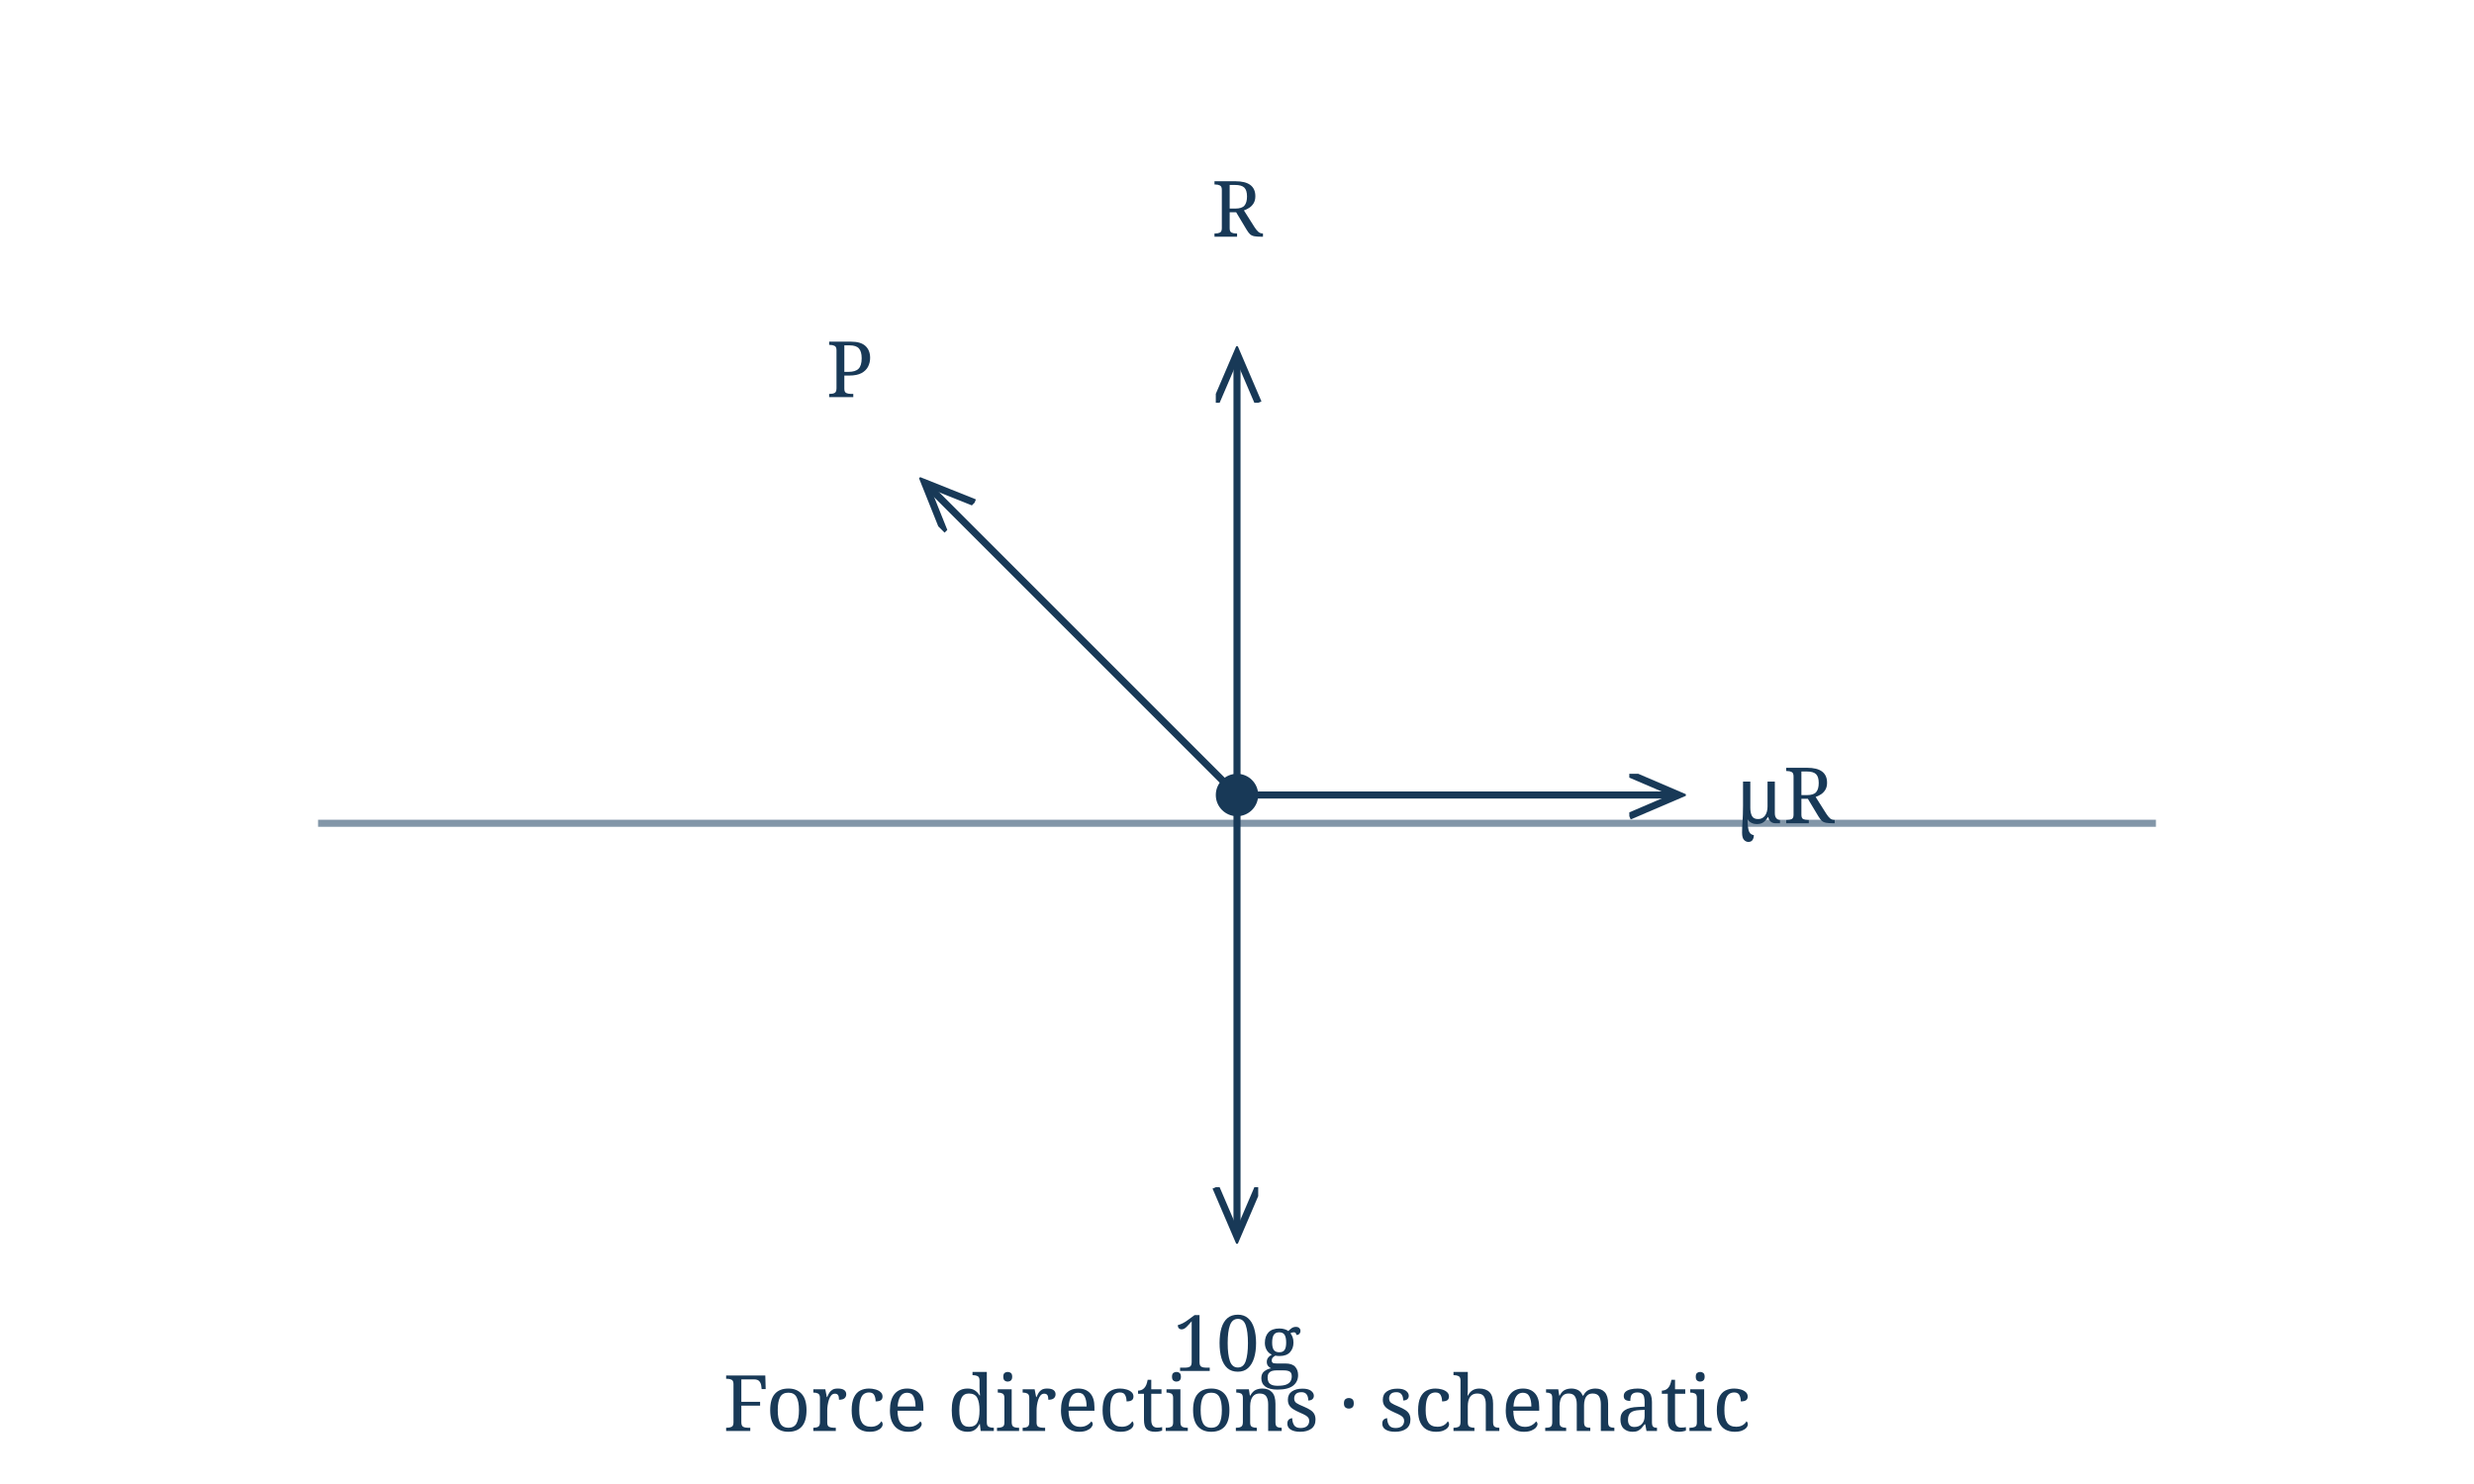
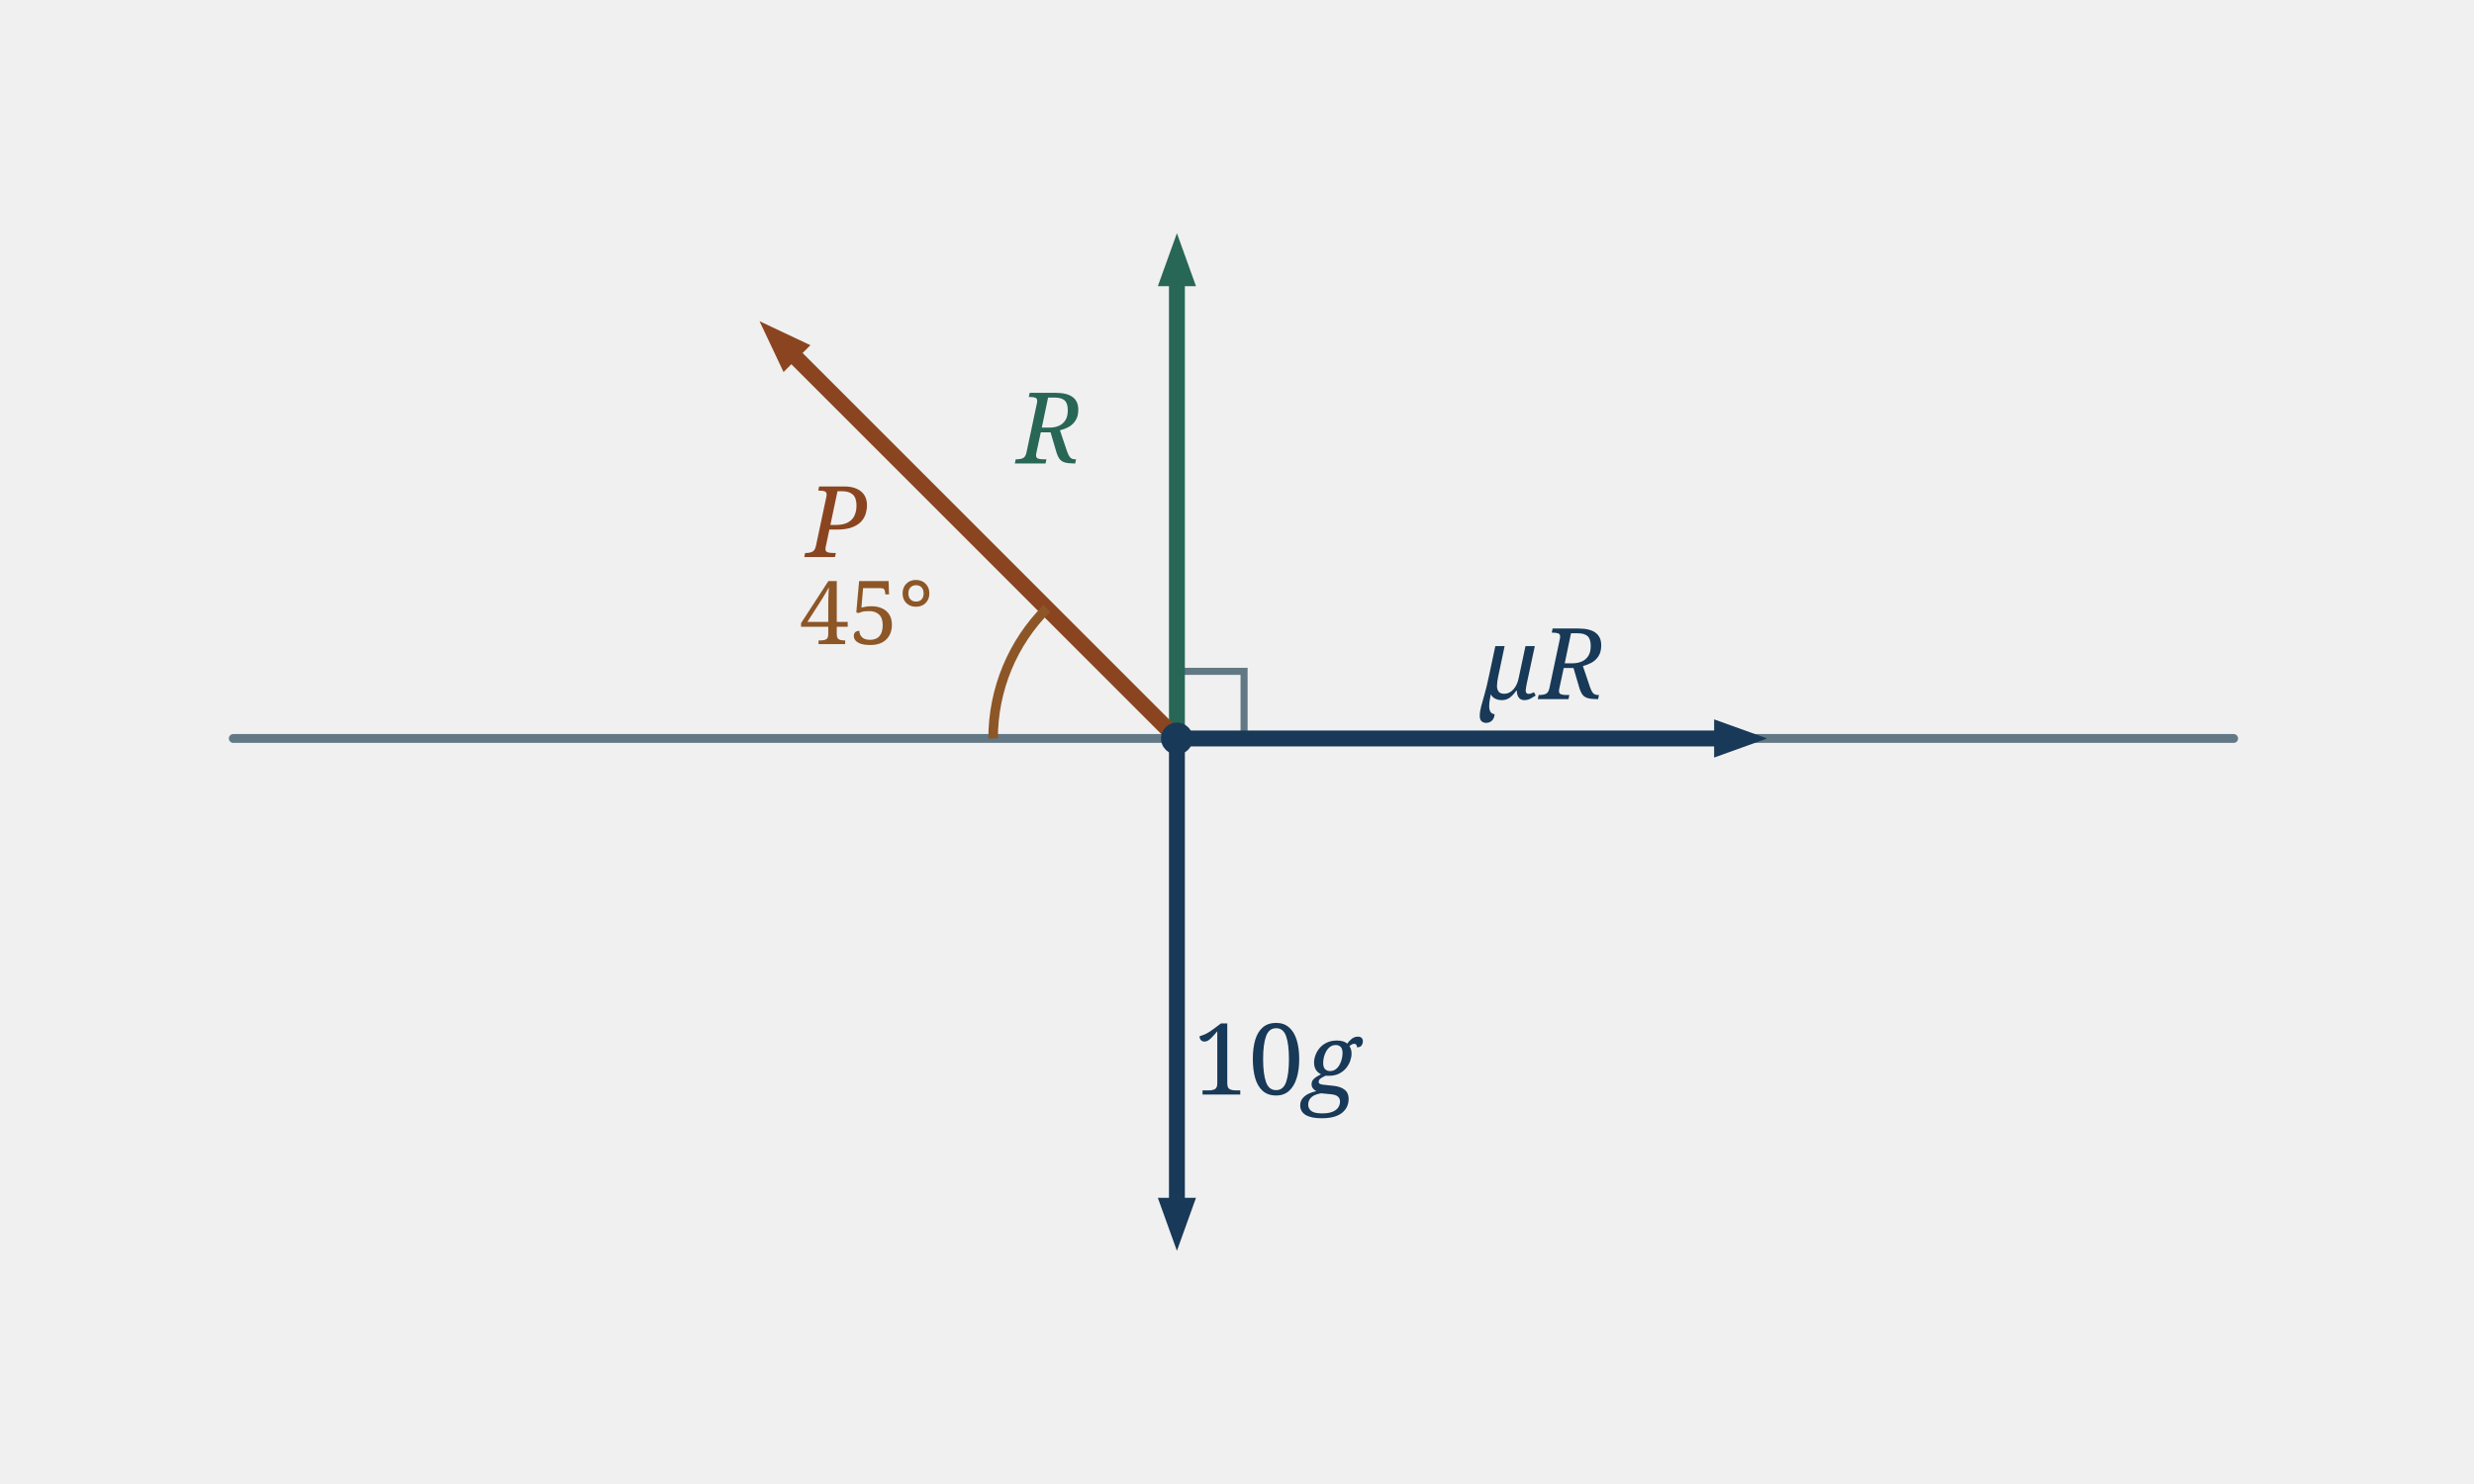
- <svg xmlns="http://www.w3.org/2000/svg" viewBox="0 0 700 420">
-   <defs>
-     <marker id="a" markerWidth="8" markerHeight="8" refX="7" refY="3" orient="auto">
-       <path d="M0 0L7 3L0 6" fill="none" stroke="#183957" />
-     </marker>
-   </defs>
-   <rect width="700" height="420" fill="white" />
-   <g font-family="Georgia,serif" font-size="22" fill="#183957" stroke-width="2">
-     <path d="M90.00 233.00L610.00 233.00" fill="none" stroke="#8296a8" />
-     <path d="M350.00 225.00L261.61 136.61" fill="none" stroke="#183957" marker-end="url(#a)" />
-     <text x="240.4" y="112.4" text-anchor="middle">P</text>
-     <path d="M350.00 225.00L475.00 225.00" fill="none" stroke="#183957" marker-end="url(#a)" />
-     <text x="505.0" y="233.0" text-anchor="middle">μR</text>
-     <path d="M350.00 225.00L350.00 100.00" fill="none" stroke="#183957" marker-end="url(#a)" />
-     <text x="350.0" y="67.0" text-anchor="middle">R</text>
-     <path d="M350.00 225.00L350.00 350.00" fill="none" stroke="#183957" marker-end="url(#a)" />
-     <text x="350.0" y="388.0" text-anchor="middle">10g</text>
-     <circle cx="350" cy="225" r="6" fill="#183957" />
-     <text x="350.0" y="405.0" text-anchor="middle">Force directions · schematic</text>
-   </g>
+ <svg xmlns="http://www.w3.org/2000/svg" viewBox="0 0 700 420" role="img">
+   <path d="M66.0 209.0 L632.0 209.0" fill="none" stroke="#637885" stroke-width="2.5" stroke-linecap="round" />
+   <path d="M352.0 209.0 L352.0 190.0 L333.0 190.0" stroke="#637885" stroke-width="2" fill="none" />
+   <path d="M333.0 209.0 L333.0 81.0" fill="none" stroke="#286656" stroke-width="4.5" stroke-linecap="round" />
+   <path d="M333.0 66.0 L327.6 81.0 L338.4 81.0 Z" fill="#286656" />
+   <path d="M333.0 209.0 L333.0 339.0" fill="none" stroke="#183957" stroke-width="4.5" stroke-linecap="round" />
+   <path d="M333.0 354.0 L338.4 339.0 L327.6 339.0 Z" fill="#183957" />
+   <path d="M333.0 209.0 L225.5 101.5" fill="none" stroke="#8a4520" stroke-width="4.5" stroke-linecap="round" />
+   <path d="M214.9 90.9 L221.7 105.3 L229.3 97.7 Z" fill="#8a4520" />
+   <path d="M333.0 209.0 L485.0 209.0" fill="none" stroke="#183957" stroke-width="4.5" stroke-linecap="round" />
+   <path d="M500.0 209.0 L485.0 203.6 L485.0 214.4 Z" fill="#183957" />
+   <path d="M296.2 172.2 A52 52 0 0 0 281.0 209.0" fill="none" stroke="#8d5627" stroke-width="2.7" />
+   <circle cx="333" cy="209" r="4.5" fill="#183957" />
+   <text x="297.0" y="120.3" text-anchor="middle" dominant-baseline="central" font-family="Georgia, serif" font-size="28" fill="#286656">
+     <tspan font-style="italic">R</tspan>
+   </text>
+   <text x="361.0" y="298.9" text-anchor="middle" dominant-baseline="central" font-family="Georgia, serif" font-size="28" fill="#183957">10<tspan font-style="italic">g</tspan>
+   </text>
+   <text x="236.8" y="146.8" text-anchor="middle" dominant-baseline="central" font-family="Georgia, serif" font-size="28" fill="#8a4520">
+     <tspan font-style="italic">P</tspan>
+   </text>
+   <text x="436.5" y="187.0" text-anchor="middle" dominant-baseline="central" font-family="Georgia, serif" font-size="28" fill="#183957">
+     <tspan font-style="italic">μR</tspan>
+   </text>
+   <text x="245.2" y="172.6" text-anchor="middle" dominant-baseline="central" font-family="Georgia, serif" font-size="25" fill="#8d5627">45°</text>
</svg>
